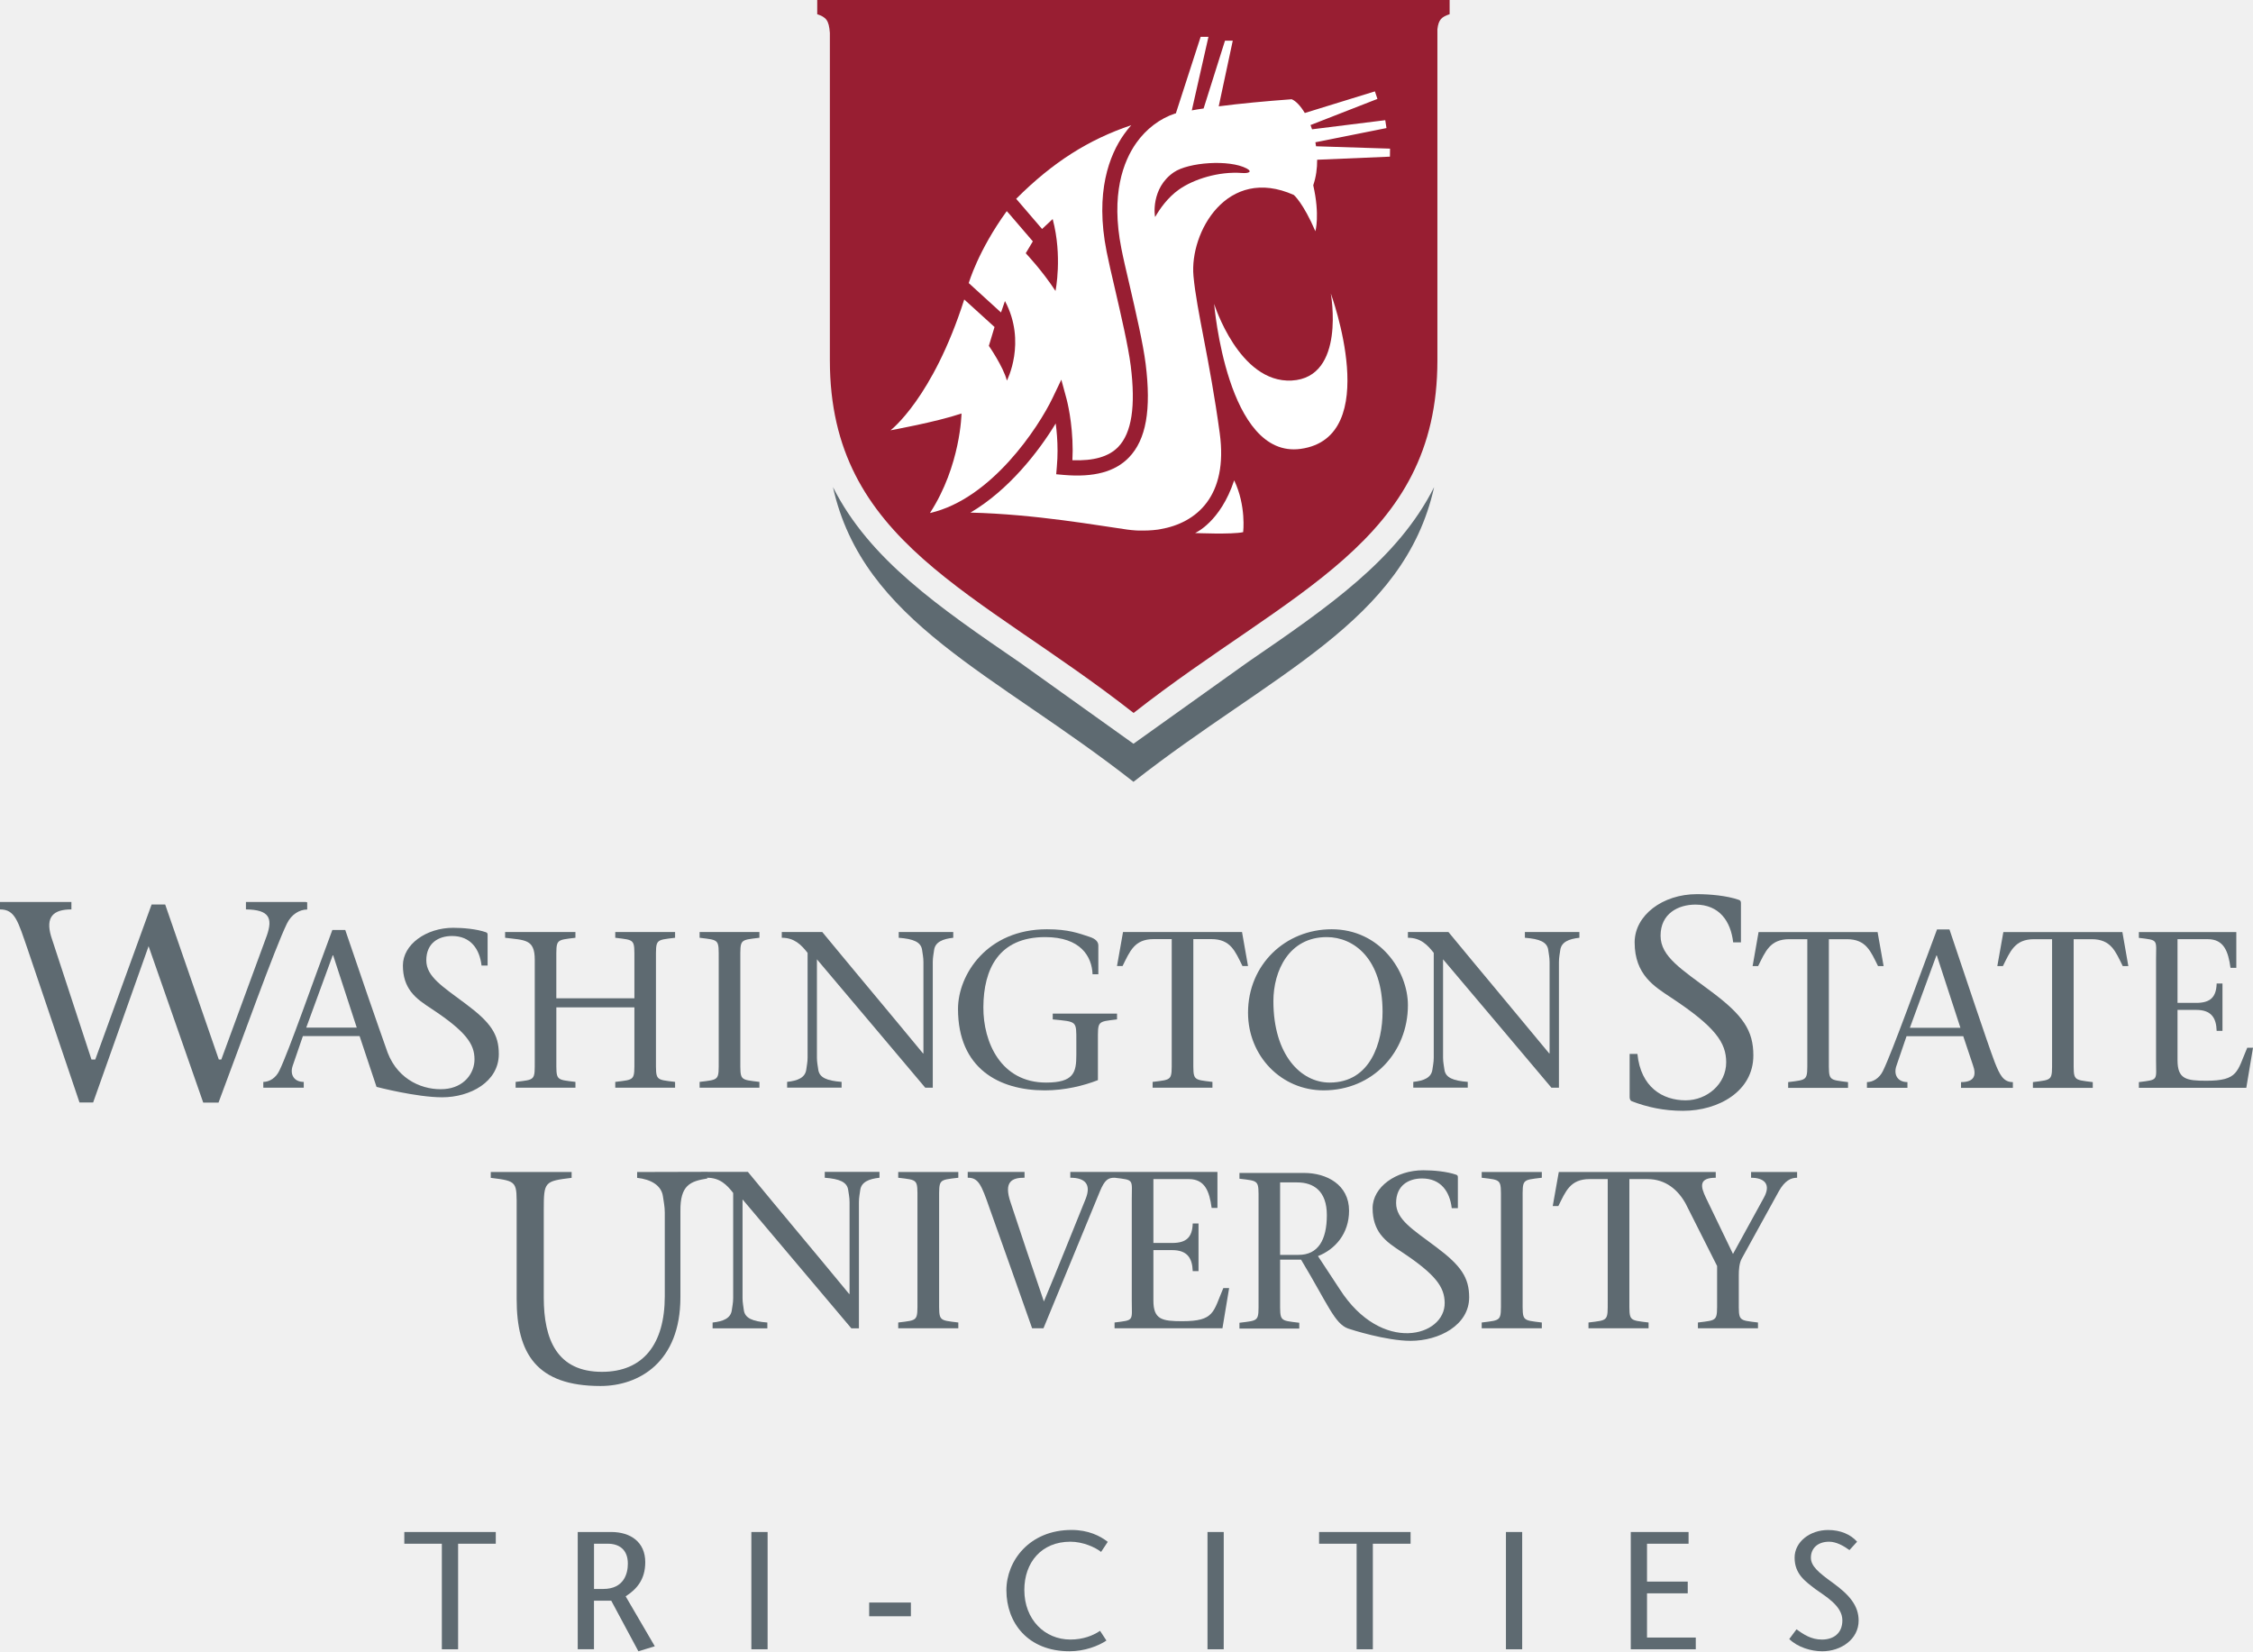
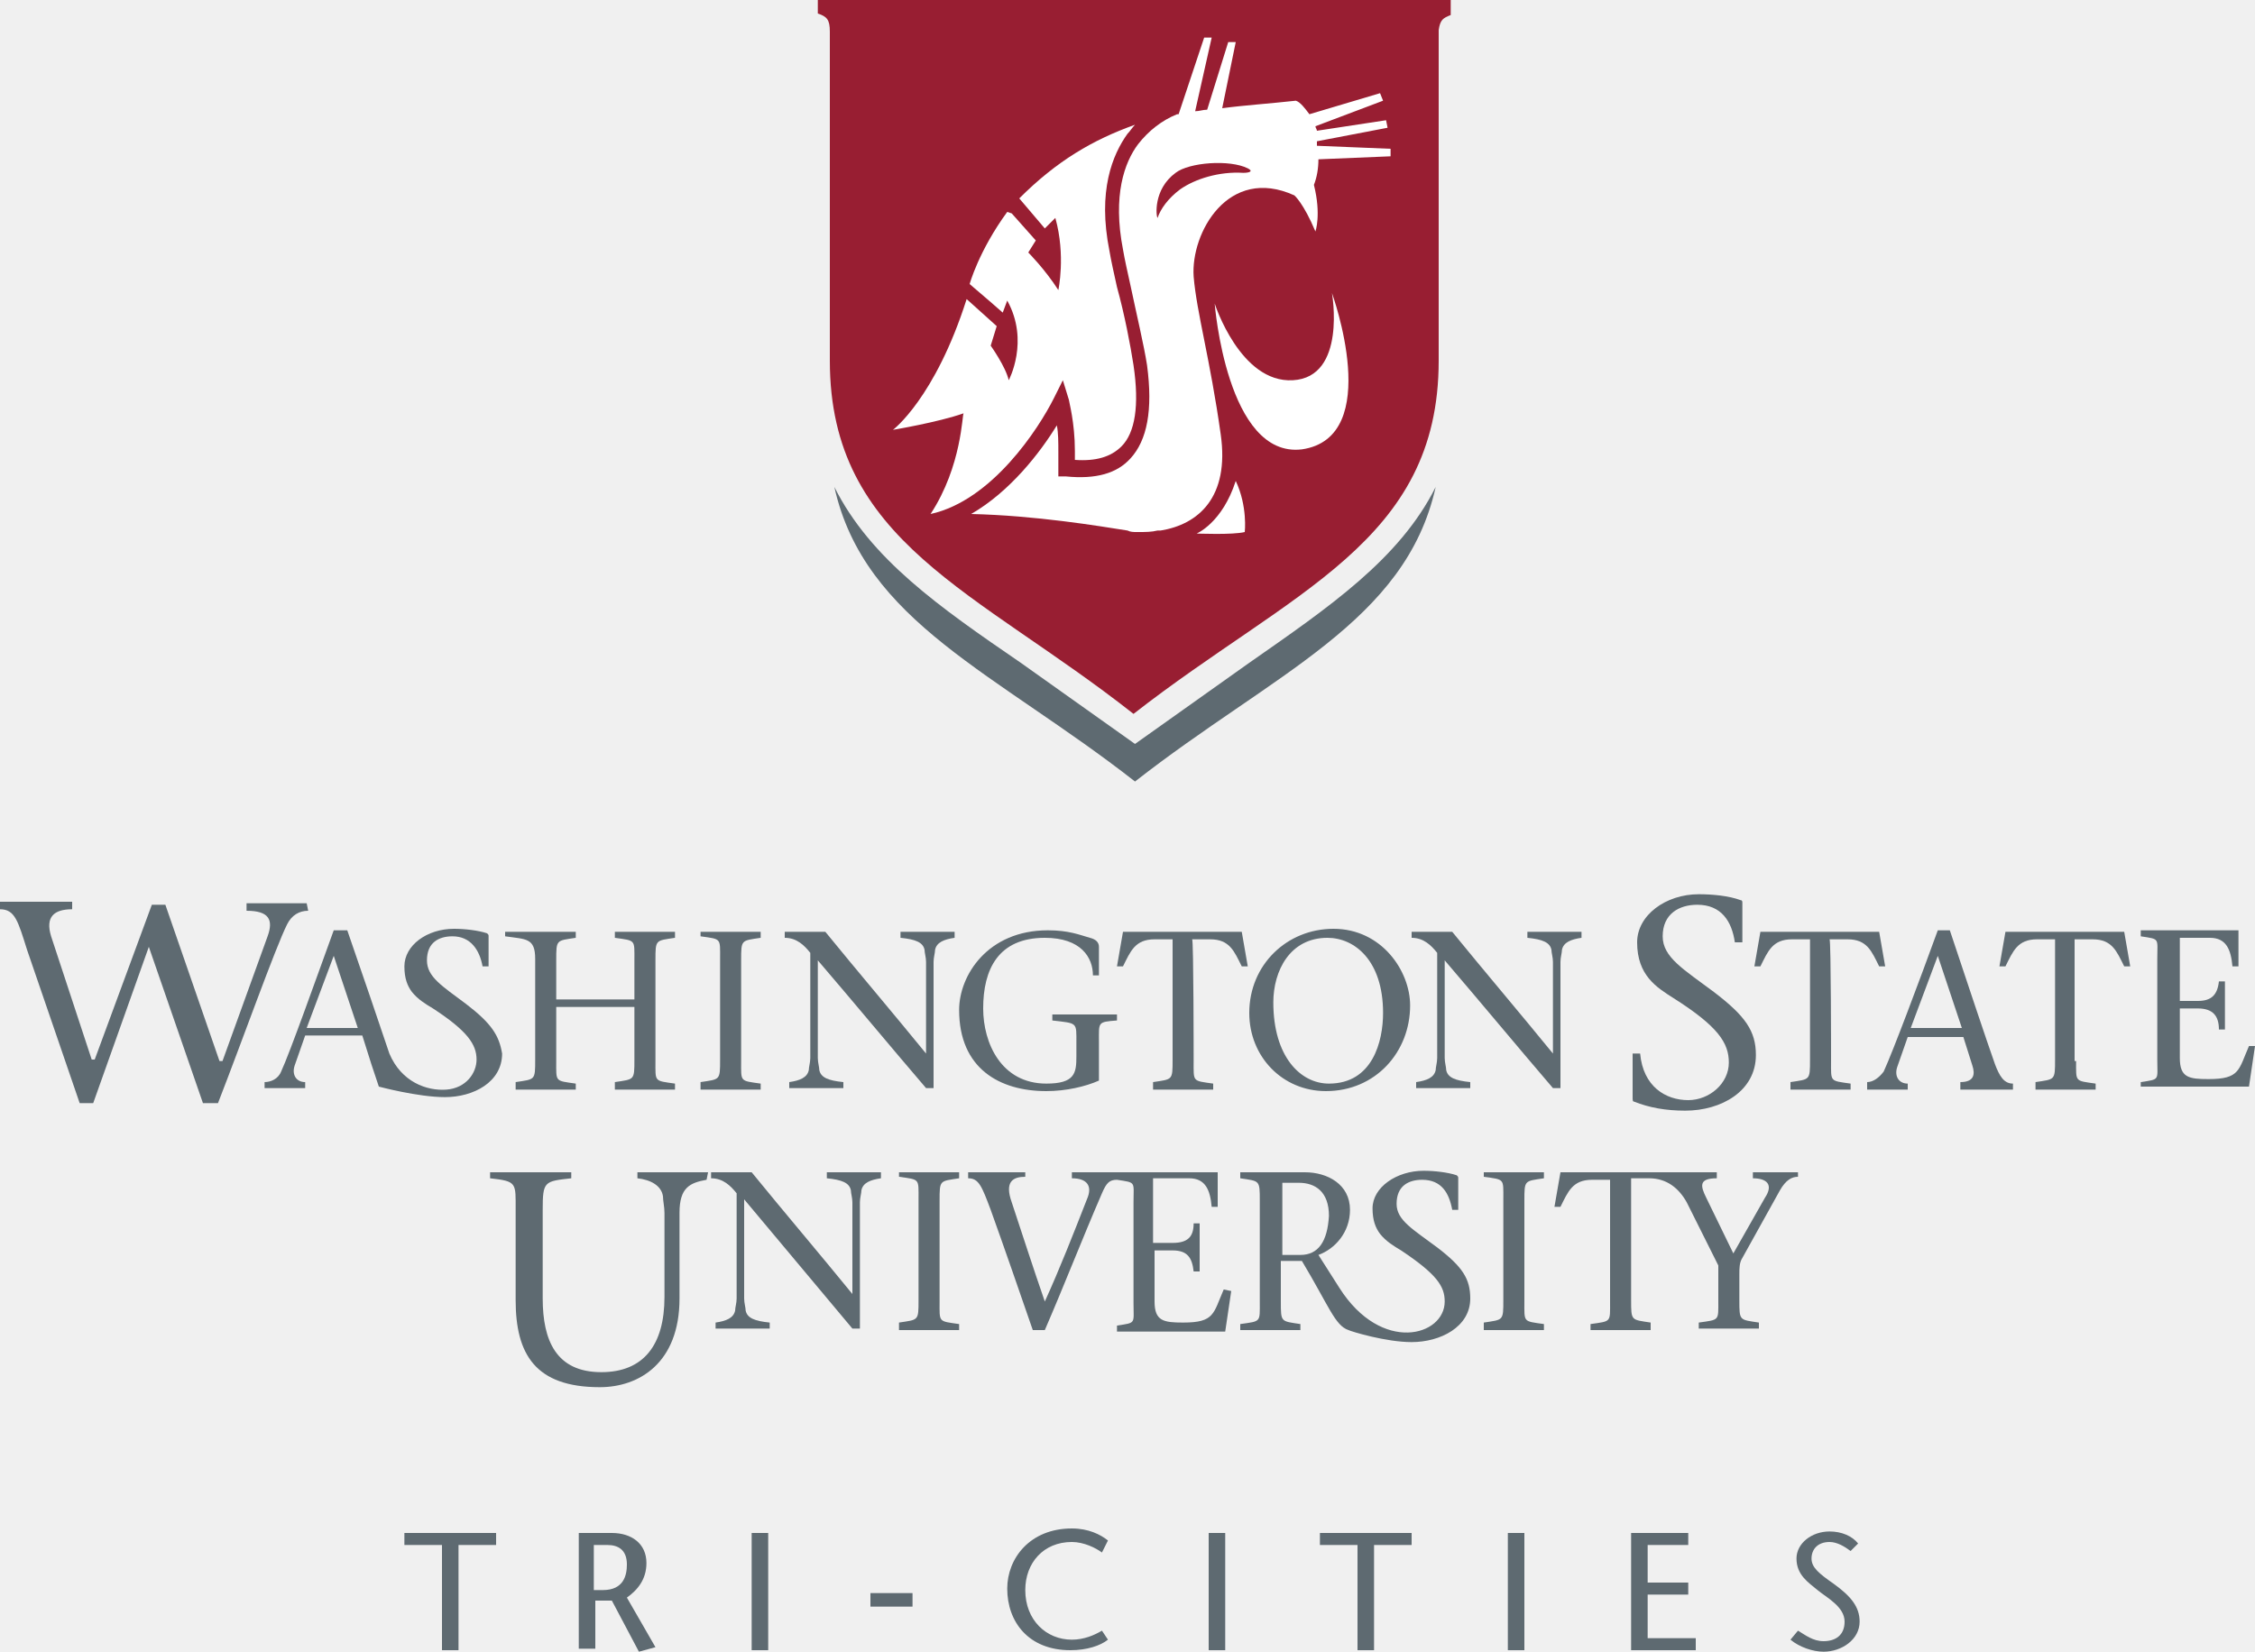
- <svg xmlns="http://www.w3.org/2000/svg" version="1.1" id="Layer_1" x="0px" y="0px" width="150px" height="109.933px" viewBox="0 0 150 109.933" enable-background="new 0 0 150 109.933" xml:space="preserve">
+ <svg xmlns="http://www.w3.org/2000/svg" version="1.1" id="Layer_1" x="0px" y="0px" viewBox="0 0 150 109.9" enable-background="new 0 0 150 109.9" xml:space="preserve">
  <g>
-     <path fill="#5E6A71" d="M29.417,109.799v-7.027h-2.499v-0.781h6.09v0.781H30.5v7.027H29.417z" />
-     <path fill="#5E6A71" d="M38.466,101.991h2.23c1.271,0,2.264,0.658,2.264,2.008c0,1.149-0.558,1.795-1.305,2.275l1.94,3.324   l-1.093,0.334l-1.807-3.369h-1.149v3.235h-1.082V101.991z M39.548,105.783h0.613c1.383,0,1.64-1.026,1.64-1.684   c0-0.959-0.602-1.327-1.327-1.327h-0.926V105.783z" />
-     <path fill="#5E6A71" d="M50.024,109.799v-7.808h1.082v7.808H50.024z" />
-     <path fill="#5E6A71" d="M57.868,107.601v-0.914h2.777v0.914H57.868z" />
-     <path fill="#5E6A71" d="M73.307,103.318c-0.368-0.301-1.205-0.681-2.042-0.681c-1.929,0-3.067,1.383-3.067,3.212   c0,1.974,1.36,3.302,3.067,3.302c0.848,0,1.517-0.268,1.974-0.581l0.424,0.647c-0.524,0.357-1.45,0.714-2.454,0.714   c-2.788,0-4.205-1.908-4.205-4.06c0-1.964,1.539-4.016,4.338-4.016c1.116,0,1.896,0.391,2.41,0.792L73.307,103.318z" />
-     <path fill="#5E6A71" d="M80.393,109.799v-7.808h1.081v7.808H80.393z" />
-     <path fill="#5E6A71" d="M90.321,109.799v-7.027h-2.499v-0.781h6.091v0.781h-2.511v7.027H90.321z" />
-     <path fill="#5E6A71" d="M100.262,109.799v-7.808h1.082v7.808H100.262z" />
-     <path fill="#5E6A71" d="M112.422,102.772h-2.767v2.521h2.711v0.781h-2.711v2.944h3.246v0.781h-4.328v-7.808h3.849V102.772z" />
-     <path fill="#5E6A71" d="M123.133,103.195c-0.381-0.279-0.883-0.558-1.351-0.558c-0.781,0-1.216,0.458-1.216,1.06   c0,0.558,0.479,0.97,1.483,1.695c1.07,0.781,1.695,1.495,1.695,2.499c0,1.238-1.171,2.041-2.421,2.041   c-0.746,0-1.639-0.268-2.197-0.815l0.48-0.646c0.457,0.323,0.959,0.681,1.694,0.681c0.771,0,1.361-0.413,1.361-1.283   c0-0.981-1.171-1.617-1.807-2.085c-0.647-0.502-1.373-0.981-1.373-2.086c0-1.048,1.016-1.84,2.231-1.84   c0.814,0,1.495,0.29,1.93,0.78L123.133,103.195z" />
+     <path fill="#5E6A71" d="M29.4,109.8v-7h-2.5V102H33v0.8h-2.5v7H29.4z" />
+     <path fill="#5E6A71" d="M38.5,102h2.2c1.3,0,2.3,0.7,2.3,2c0,1.1-0.6,1.8-1.3,2.3l1.9,3.3l-1.1,0.3l-1.8-3.4h-1.1v3.2h-1.1   L38.5,102L38.5,102z M39.5,105.8h0.6c1.4,0,1.6-1,1.6-1.7c0-1-0.6-1.3-1.3-1.3h-0.9V105.8z" />
+     <path fill="#5E6A71" d="M50,109.8V102h1.1v7.8H50z" />
+     <path fill="#5E6A71" d="M57.9,106.9V106h2.8v0.9H57.9z" />
+     <path fill="#5E6A71" d="M73.3,103.3c-0.4-0.3-1.2-0.7-2-0.7c-1.9,0-3.1,1.4-3.1,3.2c0,2,1.4,3.3,3.1,3.3c0.8,0,1.5-0.3,2-0.6   l0.4,0.6c-0.5,0.4-1.4,0.7-2.5,0.7c-2.8,0-4.2-1.9-4.2-4.1c0-2,1.5-4,4.3-4c1.1,0,1.9,0.4,2.4,0.8L73.3,103.3z" />
+     <path fill="#5E6A71" d="M80.4,109.8V102h1.1v7.8H80.4z" />
+     <path fill="#5E6A71" d="M90.3,109.8v-7h-2.5V102h6.1v0.8h-2.5v7H90.3z" />
+     <path fill="#5E6A71" d="M100.3,109.8V102h1.1v7.8H100.3z" />
+     <path fill="#5E6A71" d="M112.4,102.8h-2.8v2.5h2.7v0.8h-2.7v2.9h3.2v0.8h-4.3V102h3.8V102.8z" />
+     <path fill="#5E6A71" d="M123.1,103.2c-0.4-0.3-0.9-0.6-1.4-0.6c-0.8,0-1.2,0.5-1.2,1.1c0,0.6,0.5,1,1.5,1.7   c1.1,0.8,1.7,1.5,1.7,2.5c0,1.2-1.2,2-2.4,2c-0.7,0-1.6-0.3-2.2-0.8l0.5-0.6c0.5,0.3,1,0.7,1.7,0.7c0.8,0,1.4-0.4,1.4-1.3   c0-1-1.2-1.6-1.8-2.1c-0.6-0.5-1.4-1-1.4-2.1c0-1,1-1.8,2.2-1.8c0.8,0,1.5,0.3,1.9,0.8L123.1,103.2z" />
  </g>
  <g>
    <g>
      <g>
-         <path fill="#5E6A71" d="M95.618,83.021c-1.569-1.177-2.668-1.836-2.668-2.934c0-1.159,0.816-1.632,1.728-1.632     c1.254,0,1.85,0.879,1.976,1.979h0.408v-2.056c0-0.079-0.017-0.142-0.11-0.172c-0.628-0.219-1.521-0.297-2.196-0.297     c-1.805,0-3.371,1.112-3.371,2.525c0,0.763,0.211,1.31,0.518,1.729h-0.006c0.008,0.007,0.015,0.012,0.02,0.017     c0.382,0.507,0.903,0.831,1.365,1.139c2.354,1.554,2.883,2.386,2.902,3.404c0.043,2.264-4.196,3.455-6.988-0.895l-1.449-2.205     c1.141-0.444,2.071-1.495,2.071-3.021c0-1.734-1.496-2.514-2.988-2.514H82.52v0.384c1.332,0.159,1.272,0.089,1.272,1.463v6.66     c0,1.382,0.06,1.304-1.272,1.466v0.385h3.983v-0.385c-1.334-0.162-1.276-0.084-1.276-1.466v-2.736h1.395     c1.788,2.975,2.233,4.267,3.134,4.587c0.203,0.071,2.524,0.818,4.165,0.818c1.883,0,3.893-1.036,3.893-2.901     C97.812,85.061,97.279,84.259,95.618,83.021z M86.459,83.542h-1.232v-4.824h1.14c1.079,0,1.972,0.561,1.972,2.176     C88.338,82.567,87.745,83.542,86.459,83.542z" />
-         <path fill="#5E6A71" d="M56.68,88.431c0,0,0,0-7.243-8.582v6.575c0,0.311,0.061,0.564,0.087,0.802     c0.077,0.536,0.584,0.744,1.564,0.819v0.386h-3.644v-0.386c0.716-0.076,1.205-0.283,1.278-0.819     c0.031-0.238,0.091-0.491,0.091-0.802v-7.005c-0.415-0.535-0.88-1.011-1.724-1.011v-0.391h2.704     c2.216,2.695,4.523,5.431,6.739,8.124h0.03v-6.115c0-0.313-0.061-0.564-0.091-0.803c-0.077-0.535-0.577-0.741-1.56-0.816v-0.391     h3.643v0.391c-0.699,0.075-1.205,0.281-1.281,0.816c-0.03,0.239-0.087,0.49-0.087,0.803v8.405H56.68z" />
-         <path fill="#5E6A71" d="M62.525,86.57c0,1.386-0.06,1.309,1.278,1.474v0.386h-4.001v-0.386c1.341-0.165,1.28-0.088,1.28-1.474     v-6.692c0-1.381,0.061-1.31-1.28-1.471v-0.385h4.001v0.385c-1.337,0.161-1.278,0.09-1.278,1.471V86.57z" />
-         <path fill="#5E6A71" d="M81.447,85.752c-0.684,1.593-0.58,2.205-2.735,2.205c-1.339,0-1.921-0.106-1.921-1.372v-3.36h1.252     c0.995,0,1.339,0.523,1.366,1.4h0.386v-3.171h-0.386c-0.027,0.922-0.431,1.295-1.366,1.295h-1.252v-4.252h2.362     c1.068,0,1.368,0.816,1.515,1.917h0.386v-2.393h-6.849h-2.946v0.385c1.009,0,1.396,0.459,1.025,1.398     c-0.922,2.276-1.831,4.563-2.784,6.84c-0.772-2.259-1.634-4.816-2.21-6.572c-0.495-1.431,0.103-1.667,0.922-1.667v-0.385h-3.783     v0.385c0.717,0,0.907,0.459,1.461,2.052c0.905,2.528,1.919,5.397,2.826,7.972h0.756c1.252-3.049,2.516-6.084,3.764-9.13     c0.312-0.745,0.535-0.893,0.969-0.893c1.337,0.161,1.146,0.09,1.146,1.471v6.692c0,1.386,0.191,1.309-1.146,1.474v0.386h7.183     l0.446-2.679H81.447z" />
-         <path fill="#5E6A71" d="M101.374,86.57c0,1.386-0.063,1.309,1.277,1.474v0.386h-4.002v-0.386c1.34-0.165,1.281-0.088,1.281-1.474     v-6.692c0-1.381,0.059-1.31-1.281-1.471v-0.385h4.002v0.385c-1.341,0.161-1.277,0.09-1.277,1.471V86.57z" />
-         <path fill="#5E6A71" d="M116.583,78.022v0.385c0.877,0,1.353,0.429,0.846,1.337l-2.05,3.736l-1.801-3.736     c-0.373-0.774-0.475-1.337,0.653-1.337v-0.385h-2.492h-1.032h-6.926l-0.403,2.271h0.373c0.488-0.98,0.787-1.796,2.08-1.796h1.208     v8.073c0,1.386,0.058,1.309-1.281,1.474v0.386h4.001v-0.386c-1.337-0.165-1.279-0.088-1.279-1.474v-8.073h1.206     c1.218,0,2.039,0.727,2.541,1.632l2.094,4.154v2.287c0,1.386,0.062,1.309-1.277,1.474v0.386h3.999v-0.386     c-1.336-0.165-1.278-0.088-1.278-1.474v-1.666c0-0.37,0.03-0.789,0.18-1.085l2.482-4.506c0.402-0.715,0.804-0.906,1.22-0.906     v-0.385H116.583z" />
-         <path fill="#5E6A71" d="M47.106,78.013l-4.687,0.012v0.389c0.939,0.101,1.621,0.514,1.719,1.236     c0.04,0.317,0.122,0.657,0.122,1.077v5.56c0,3.203-1.443,5.041-4.182,5.041c-2.981,0-3.875-2.139-3.875-4.941v-5.86     c0-1.86,0.054-1.893,1.854-2.113v-0.389h-5.383v0.389c1.804,0.22,1.724,0.253,1.724,2.113v5.961c0,3.62,1.319,5.783,5.578,5.783     c2.58,0,5.324-1.6,5.324-5.902v-5.641c0-0.035,0-0.067,0-0.099c-0.018-1.736,0.657-1.989,1.793-2.173L47.106,78.013z" />
+         <path fill="#5E6A71" d="M95.6,83c-1.6-1.2-2.7-1.8-2.7-2.9c0-1.2,0.8-1.6,1.7-1.6c1.3,0,1.8,0.9,2,2h0.4v-2.1     c0-0.1,0-0.1-0.1-0.2c-0.6-0.2-1.5-0.3-2.2-0.3c-1.8,0-3.4,1.1-3.4,2.5c0,0.8,0.2,1.3,0.5,1.7h0c0,0,0,0,0,0     c0.4,0.5,0.9,0.8,1.4,1.1c2.4,1.6,2.9,2.4,2.9,3.4c0,2.3-4.2,3.5-7-0.9l-1.4-2.2c1.1-0.4,2.1-1.5,2.1-3c0-1.7-1.5-2.5-3-2.5h-4.3     v0.4c1.3,0.2,1.3,0.1,1.3,1.5v6.7c0,1.4,0.1,1.3-1.3,1.5v0.4h4v-0.4c-1.3-0.2-1.3-0.1-1.3-1.5v-2.7h1.4c1.8,3,2.2,4.3,3.1,4.6     c0.2,0.1,2.5,0.8,4.2,0.8c1.9,0,3.9-1,3.9-2.9C97.8,85.1,97.3,84.3,95.6,83z M86.5,83.5h-1.2v-4.8h1.1c1.1,0,2,0.6,2,2.2     C88.3,82.6,87.7,83.5,86.5,83.5z" />
+         <path fill="#5E6A71" d="M56.7,88.4c0,0,0,0-7.2-8.6v6.6c0,0.3,0.1,0.6,0.1,0.8c0.1,0.5,0.6,0.7,1.6,0.8v0.4h-3.6V88     c0.7-0.1,1.2-0.3,1.3-0.8c0-0.2,0.1-0.5,0.1-0.8v-7c-0.4-0.5-0.9-1-1.7-1V78h2.7c2.2,2.7,4.5,5.4,6.7,8.1h0V80     c0-0.3-0.1-0.6-0.1-0.8c-0.1-0.5-0.6-0.7-1.6-0.8V78h3.6v0.4c-0.7,0.1-1.2,0.3-1.3,0.8c0,0.2-0.1,0.5-0.1,0.8v8.4H56.7z" />
+         <path fill="#5E6A71" d="M62.5,86.6c0,1.4-0.1,1.3,1.3,1.5v0.4h-4V88c1.3-0.2,1.3-0.1,1.3-1.5v-6.7c0-1.4,0.1-1.3-1.3-1.5V78h4     v0.4c-1.3,0.2-1.3,0.1-1.3,1.5V86.6z" />
+         <path fill="#5E6A71" d="M81.4,85.8c-0.7,1.6-0.6,2.2-2.7,2.2c-1.3,0-1.9-0.1-1.9-1.4v-3.4H78c1,0,1.3,0.5,1.4,1.4h0.4v-3.2h-0.4     c0,0.9-0.4,1.3-1.4,1.3h-1.3v-4.3h2.4c1.1,0,1.4,0.8,1.5,1.9h0.4V78h-6.8h-2.9v0.4c1,0,1.4,0.5,1,1.4c-0.9,2.3-1.8,4.6-2.8,6.8     c-0.8-2.3-1.6-4.8-2.2-6.6c-0.5-1.4,0.1-1.7,0.9-1.7V78h-3.8v0.4c0.7,0,0.9,0.5,1.5,2.1c0.9,2.5,1.9,5.4,2.8,8h0.8     c1.3-3,2.5-6.1,3.8-9.1c0.3-0.7,0.5-0.9,1-0.9c1.3,0.2,1.1,0.1,1.1,1.5v6.7c0,1.4,0.2,1.3-1.1,1.5v0.4h7.2l0.4-2.7L81.4,85.8     L81.4,85.8z" />
+         <path fill="#5E6A71" d="M101.4,86.6c0,1.4-0.1,1.3,1.3,1.5v0.4h-4V88c1.3-0.2,1.3-0.1,1.3-1.5v-6.7c0-1.4,0.1-1.3-1.3-1.5V78h4     v0.4c-1.3,0.2-1.3,0.1-1.3,1.5V86.6z" />
+         <path fill="#5E6A71" d="M116.6,78v0.4c0.9,0,1.4,0.4,0.8,1.3l-2.1,3.7l-1.8-3.7c-0.4-0.8-0.5-1.3,0.7-1.3V78h-2.5h-1h-6.9     l-0.4,2.3h0.4c0.5-1,0.8-1.8,2.1-1.8h1.2v8.1c0,1.4,0.1,1.3-1.3,1.5v0.4h4V88c-1.3-0.2-1.3-0.1-1.3-1.5v-8.1h1.2     c1.2,0,2,0.7,2.5,1.6l2.1,4.2v2.3c0,1.4,0.1,1.3-1.3,1.5v0.4h4V88c-1.3-0.2-1.3-0.1-1.3-1.5v-1.7c0-0.4,0-0.8,0.2-1.1l2.5-4.5     c0.4-0.7,0.8-0.9,1.2-0.9V78H116.6z" />
+         <path fill="#5E6A71" d="M47.1,78l-4.7,0v0.4c0.9,0.1,1.6,0.5,1.7,1.2c0,0.3,0.1,0.7,0.1,1.1v5.6c0,3.2-1.4,5-4.2,5     c-3,0-3.9-2.1-3.9-4.9v-5.9c0-1.9,0.1-1.9,1.9-2.1V78h-5.4v0.4c1.8,0.2,1.7,0.3,1.7,2.1v6c0,3.6,1.3,5.8,5.6,5.8     c2.6,0,5.3-1.6,5.3-5.9v-5.6c0,0,0-0.1,0-0.1c0-1.7,0.7-2,1.8-2.2L47.1,78z" />
      </g>
      <g>
-         <path fill="#5E6A71" d="M37.04,70.56c0,1.378-0.059,1.304,1.272,1.466v0.385h-3.983v-0.385c1.333-0.162,1.274-0.088,1.274-1.466     v-6.666c0-1.375-0.642-1.3-1.974-1.463v-0.383h4.682v0.383c-1.332,0.163-1.272,0.089-1.272,1.463v2.565h5.198v-2.565     c0-1.375,0.058-1.3-1.274-1.463v-0.383h3.983v0.383c-1.332,0.163-1.274,0.089-1.274,1.463v6.666c0,1.378-0.057,1.304,1.274,1.466     v0.385h-3.983v-0.385c1.332-0.162,1.274-0.088,1.274-1.466v-3.497H37.04V70.56z" />
-         <path fill="#5E6A71" d="M49.289,70.56c0,1.378-0.061,1.304,1.271,1.466v0.385h-3.981v-0.385c1.332-0.162,1.272-0.088,1.272-1.466     v-6.666c0-1.375,0.059-1.3-1.272-1.463v-0.383h3.981v0.383c-1.332,0.163-1.271,0.089-1.271,1.463V70.56z" />
-         <path fill="#5E6A71" d="M61.6,72.411c-2.355-2.784-4.799-5.702-7.211-8.546v6.548c0,0.308,0.059,0.562,0.09,0.798     c0.073,0.534,0.575,0.738,1.552,0.814v0.385h-3.626v-0.385c0.709-0.076,1.199-0.28,1.274-0.814     c0.028-0.237,0.089-0.491,0.089-0.798v-6.976c-0.417-0.532-0.875-1.007-1.719-1.007v-0.383h2.695     c2.207,2.678,4.501,5.403,6.708,8.082h0.028v-6.083c0-0.312-0.058-0.565-0.089-0.802c-0.072-0.533-0.577-0.738-1.555-0.813     v-0.383h3.629v0.383c-0.695,0.075-1.199,0.28-1.274,0.813c-0.029,0.237-0.089,0.49-0.089,0.802v8.365H61.6z" />
-         <path fill="#5E6A71" d="M63.782,67.169c0-2.28,1.926-5.304,5.923-5.304c1.435,0,2.116,0.268,2.843,0.507     c0.413,0.134,0.577,0.338,0.577,0.576v1.911H72.74c-0.043-1.186-0.8-2.473-3.153-2.473c-3.096,0-4.104,2.132-4.116,4.663     c-0.016,2.339,1.168,5.022,4.175,5.022c1.852,0,2.014-0.683,2.014-1.837v-0.903c0-1.379,0.058-1.302-1.571-1.466v-0.384h4.28     v0.384c-1.332,0.164-1.272,0.087-1.272,1.466v2.578c-0.948,0.369-2.191,0.681-3.539,0.681     C66.522,72.589,63.782,71.138,63.782,67.169z" />
-         <path fill="#5E6A71" d="M79.449,70.56c0,1.378-0.059,1.304,1.272,1.466v0.385h-3.982v-0.385c1.331-0.162,1.272-0.088,1.272-1.466     V62.52h-1.201c-1.288,0-1.583,0.812-2.072,1.791h-0.37l0.401-2.263h7.922l0.399,2.263h-0.369     c-0.488-0.979-0.784-1.791-2.073-1.791h-1.199V70.56z" />
-         <path fill="#5E6A71" d="M83.091,67.42c0-3.2,2.488-5.555,5.568-5.555c3.212,0,5.077,2.771,5.077,5.053     c0,3.125-2.339,5.671-5.612,5.671C85.296,72.589,83.091,70.295,83.091,67.42z M92.048,67.361c0-3.539-1.909-4.975-3.717-4.975     c-2.516,0-3.551,2.25-3.551,4.264c0,3.584,1.834,5.421,3.744,5.421C91.279,72.071,92.048,69.347,92.048,67.361z" />
-         <path fill="#5E6A71" d="M103.289,72.411c-2.356-2.784-4.797-5.702-7.213-8.546v6.548c0,0.308,0.06,0.562,0.091,0.798     c0.073,0.534,0.577,0.738,1.553,0.814v0.385h-3.627v-0.385c0.711-0.076,1.199-0.28,1.273-0.814c0.03-0.237,0.09-0.491,0.09-0.798     v-6.976c-0.415-0.532-0.874-1.007-1.72-1.007v-0.383h2.697c2.207,2.678,4.499,5.403,6.708,8.082h0.027v-6.083     c0-0.312-0.059-0.565-0.089-0.802c-0.073-0.533-0.575-0.738-1.555-0.813v-0.383h3.628v0.383c-0.696,0.075-1.198,0.28-1.272,0.813     c-0.03,0.237-0.089,0.49-0.089,0.802v8.365H103.289z" />
-         <path fill="#5E6A71" d="M20.38,60.064v-0.017h-4.006v0.496c1.546,0.018,1.799,0.569,1.393,1.738l-3.032,8.254h-0.167     l-3.57-10.318h-0.905l-3.75,10.318H6.089l-2.688-8.199c-0.382-1.298,0.151-1.793,1.353-1.793v-0.496H0v0.496     c1.011,0,1.192,0.787,1.841,2.652l3.452,10.201h0.908l3.692-10.405l3.638,10.414h1.017c1.557-4.142,3.75-10.268,4.555-11.918     c0.3-0.619,0.842-0.937,1.35-0.937v-0.485H20.38z" />
-         <path fill="#5E6A71" d="M31.031,66.849c-1.558-1.169-2.649-1.823-2.649-2.915c0-1.152,0.811-1.621,1.715-1.621     c1.246,0,1.837,0.874,1.963,1.965h0.404v-2.042c0-0.079-0.016-0.14-0.11-0.172c-0.623-0.218-1.511-0.297-2.181-0.297     c-1.792,0-3.349,1.107-3.349,2.51c0,0.76,0.209,1.3,0.516,1.717h-0.005c0.005,0.006,0.012,0.011,0.019,0.018     c0.376,0.504,0.894,0.824,1.354,1.132c2.337,1.542,2.883,2.368,2.883,3.381c0,0.941-0.708,1.886-2.01,1.979     c-1.334,0.096-3.049-0.549-3.771-2.42c-0.64-1.795-1.944-5.569-2.824-8.173h-0.859c-1.229,3.274-2.894,8.072-3.532,9.374     c-0.235,0.489-0.664,0.742-1.065,0.742v0.385h0.64h2.053v-0.385c-0.65,0-0.931-0.49-0.739-1.066l0.682-1.986h3.775l0.636,1.911     l0.492,1.472c0,0,2.648,0.693,4.37,0.693c1.871,0,3.771-1.028,3.771-2.881C33.211,68.873,32.682,68.08,31.031,66.849z      M20.389,68.413l1.762-4.813h0.03l1.571,4.813H20.389z" />
+         <path fill="#5E6A71" d="M37,70.6c0,1.4-0.1,1.3,1.3,1.5v0.4h-4V72c1.3-0.2,1.3-0.1,1.3-1.5v-6.7c0-1.4-0.6-1.3-2-1.5V62h4.7v0.4     C37,62.6,37,62.5,37,63.9v2.6h5.2v-2.6c0-1.4,0.1-1.3-1.3-1.5V62h4v0.4c-1.3,0.2-1.3,0.1-1.3,1.5v6.7c0,1.4-0.1,1.3,1.3,1.5v0.4     h-4V72c1.3-0.2,1.3-0.1,1.3-1.5v-3.5H37V70.6z" />
+         <path fill="#5E6A71" d="M49.3,70.6c0,1.4-0.1,1.3,1.3,1.5v0.4h-4V72c1.3-0.2,1.3-0.1,1.3-1.5v-6.7c0-1.4,0.1-1.3-1.3-1.5V62h4     v0.4c-1.3,0.2-1.3,0.1-1.3,1.5V70.6z" />
+         <path fill="#5E6A71" d="M61.6,72.4c-2.4-2.8-4.8-5.7-7.2-8.5v6.5c0,0.3,0.1,0.6,0.1,0.8c0.1,0.5,0.6,0.7,1.6,0.8v0.4h-3.6V72     c0.7-0.1,1.2-0.3,1.3-0.8c0-0.2,0.1-0.5,0.1-0.8v-7c-0.4-0.5-0.9-1-1.7-1V62h2.7c2.2,2.7,4.5,5.4,6.7,8.1h0V64     c0-0.3-0.1-0.6-0.1-0.8c-0.1-0.5-0.6-0.7-1.6-0.8V62h3.6v0.4c-0.7,0.1-1.2,0.3-1.3,0.8c0,0.2-0.1,0.5-0.1,0.8v8.4H61.6z" />
+         <path fill="#5E6A71" d="M63.8,67.2c0-2.3,1.9-5.3,5.9-5.3c1.4,0,2.1,0.3,2.8,0.5c0.4,0.1,0.6,0.3,0.6,0.6v1.9h-0.4     c0-1.2-0.8-2.5-3.2-2.5c-3.1,0-4.1,2.1-4.1,4.7c0,2.3,1.2,5,4.2,5c1.9,0,2-0.7,2-1.8v-0.9c0-1.4,0.1-1.3-1.6-1.5v-0.4h4.3v0.4     C73,68,73.1,68,73.1,69.3v2.6c-0.9,0.4-2.2,0.7-3.5,0.7C66.5,72.6,63.8,71.1,63.8,67.2z" />
+         <path fill="#5E6A71" d="M79.4,70.6c0,1.4-0.1,1.3,1.3,1.5v0.4h-4V72c1.3-0.2,1.3-0.1,1.3-1.5v-8h-1.2c-1.3,0-1.6,0.8-2.1,1.8     h-0.4l0.4-2.3h7.9l0.4,2.3h-0.4c-0.5-1-0.8-1.8-2.1-1.8h-1.2C79.4,62.5,79.4,70.6,79.4,70.6z" />
+         <path fill="#5E6A71" d="M83.1,67.4c0-3.2,2.5-5.6,5.6-5.6c3.2,0,5.1,2.8,5.1,5.1c0,3.1-2.3,5.7-5.6,5.7     C85.3,72.6,83.1,70.3,83.1,67.4z M92,67.4c0-3.5-1.9-5-3.7-5c-2.5,0-3.6,2.2-3.6,4.3c0,3.6,1.8,5.4,3.7,5.4     C91.3,72.1,92,69.3,92,67.4z" />
+         <path fill="#5E6A71" d="M103.3,72.4c-2.4-2.8-4.8-5.7-7.2-8.5v6.5c0,0.3,0.1,0.6,0.1,0.8c0.1,0.5,0.6,0.7,1.6,0.8v0.4h-3.6V72     c0.7-0.1,1.2-0.3,1.3-0.8c0-0.2,0.1-0.5,0.1-0.8v-7c-0.4-0.5-0.9-1-1.7-1V62h2.7c2.2,2.7,4.5,5.4,6.7,8.1h0V64     c0-0.3-0.1-0.6-0.1-0.8c-0.1-0.5-0.6-0.7-1.6-0.8V62h3.6v0.4c-0.7,0.1-1.2,0.3-1.3,0.8c0,0.2-0.1,0.5-0.1,0.8v8.4H103.3z" />
+         <path fill="#5E6A71" d="M20.4,60.1L20.4,60.1l-4,0v0.5c1.5,0,1.8,0.6,1.4,1.7l-3,8.3h-0.2L11,60.2h-0.9L6.3,70.5H6.1l-2.7-8.2     C3,61,3.6,60.5,4.8,60.5V60H0v0.5c1,0,1.2,0.8,1.8,2.7l3.5,10.2h0.9L9.9,63l3.6,10.4h1c1.6-4.1,3.8-10.3,4.6-11.9     c0.3-0.6,0.8-0.9,1.4-0.9L20.4,60.1L20.4,60.1L20.4,60.1z" />
+         <path fill="#5E6A71" d="M31,66.8c-1.6-1.2-2.6-1.8-2.6-2.9c0-1.2,0.8-1.6,1.7-1.6c1.2,0,1.8,0.9,2,2h0.4v-2c0-0.1,0-0.1-0.1-0.2     c-0.6-0.2-1.5-0.3-2.2-0.3c-1.8,0-3.3,1.1-3.3,2.5c0,0.8,0.2,1.3,0.5,1.7h0c0,0,0,0,0,0c0.4,0.5,0.9,0.8,1.4,1.1     c2.3,1.5,2.9,2.4,2.9,3.4c0,0.9-0.7,1.9-2,2c-1.3,0.1-3-0.5-3.8-2.4c-0.6-1.8-1.9-5.6-2.8-8.2h-0.9c-1.2,3.3-2.9,8.1-3.5,9.4     c-0.2,0.5-0.7,0.7-1.1,0.7v0.4h0.6h2.1V72c-0.6,0-0.9-0.5-0.7-1.1l0.7-2h3.8l0.6,1.9l0.5,1.5c0,0,2.6,0.7,4.4,0.7     c1.9,0,3.8-1,3.8-2.9C33.2,68.9,32.7,68.1,31,66.8z M20.4,68.4l1.8-4.8h0l1.6,4.8H20.4z" />
      </g>
      <g>
-         <path fill="#5E6A71" d="M115.391,62.737c-0.158-1.398-0.917-2.514-2.508-2.514c-1.158,0-2.326,0.598-2.326,2.072     c0,1.395,1.395,2.23,3.389,3.726c2.109,1.574,2.789,2.59,2.789,4.245c0,2.369-2.299,3.685-4.688,3.685     c-1.277,0-2.374-0.242-3.409-0.638c-0.078-0.04-0.14-0.12-0.14-0.276v-2.872h0.518c0.222,2.21,1.672,3.088,3.21,3.088     c1.413,0,2.7-1.076,2.7-2.53c0-1.296-0.697-2.352-3.686-4.32c-1.075-0.717-2.409-1.497-2.409-3.665     c0-1.799,1.856-3.211,4.148-3.211c0.858,0,1.993,0.099,2.79,0.38c0.12,0.037,0.139,0.12,0.139,0.22v2.611H115.391z" />
-         <path fill="#5E6A71" d="M121.762,70.57c0,1.381-0.057,1.301,1.276,1.47v0.382h-3.986V72.04c1.333-0.169,1.275-0.089,1.275-1.47     v-8.044h-1.202c-1.288,0-1.585,0.815-2.073,1.792h-0.367l0.397-2.265h7.924l0.401,2.265h-0.371     c-0.488-0.977-0.785-1.792-2.071-1.792h-1.203V70.57z" />
-         <path fill="#5E6A71" d="M126.933,68.984l-0.678,1.986c-0.194,0.58,0.087,1.069,0.738,1.069v0.382h-2.696V72.04     c0.399,0,0.83-0.257,1.066-0.743c0.637-1.306,2.369-6.146,3.6-9.422h0.828c1.008,2.978,2.518,7.543,3.021,8.859     c0.329,0.826,0.564,1.306,1.201,1.306v0.382h-3.452V72.04c0.933,0,1.025-0.49,0.788-1.145l-0.64-1.911H126.933z M130.52,68.423     l-1.57-4.814h-0.029l-1.765,4.814H130.52z" />
-         <path fill="#5E6A71" d="M138.06,70.57c0,1.381-0.06,1.301,1.272,1.47v0.382h-3.985V72.04c1.334-0.169,1.276-0.089,1.276-1.47     v-8.044h-1.201c-1.29,0-1.583,0.815-2.074,1.792h-0.371l0.402-2.265h7.925l0.397,2.265h-0.372     c-0.484-0.977-0.78-1.792-2.068-1.792h-1.201V70.57z" />
-         <path fill="#5E6A71" d="M142.401,72.04c1.336-0.169,1.144-0.089,1.144-1.47v-6.667c0-1.377,0.192-1.304-1.144-1.466v-0.384h6.488     v2.381h-0.387c-0.148-1.093-0.441-1.909-1.508-1.909h-2.019v4.241h1.244c0.933,0,1.336-0.373,1.361-1.29h0.388v3.151h-0.388     c-0.025-0.876-0.367-1.394-1.361-1.394h-1.244v3.347c0,1.263,0.58,1.369,1.914,1.369c2.147,0,2.043-0.61,2.727-2.195H150     l-0.446,2.666h-7.152V72.04z" />
+         <path fill="#5E6A71" d="M115.4,62.7c-0.2-1.4-0.9-2.5-2.5-2.5c-1.2,0-2.3,0.6-2.3,2.1c0,1.4,1.4,2.2,3.4,3.7     c2.1,1.6,2.8,2.6,2.8,4.2c0,2.4-2.3,3.7-4.7,3.7c-1.3,0-2.4-0.2-3.4-0.6c-0.1,0-0.1-0.1-0.1-0.3v-2.9h0.5     c0.2,2.2,1.7,3.1,3.2,3.1c1.4,0,2.7-1.1,2.7-2.5c0-1.3-0.7-2.4-3.7-4.3c-1.1-0.7-2.4-1.5-2.4-3.7c0-1.8,1.9-3.2,4.1-3.2     c0.9,0,2,0.1,2.8,0.4c0.1,0,0.1,0.1,0.1,0.2v2.6L115.4,62.7L115.4,62.7z" />
+         <path fill="#5E6A71" d="M121.8,70.6c0,1.4-0.1,1.3,1.3,1.5v0.4h-4V72c1.3-0.2,1.3-0.1,1.3-1.5v-8h-1.2c-1.3,0-1.6,0.8-2.1,1.8     h-0.4l0.4-2.3h7.9l0.4,2.3H125c-0.5-1-0.8-1.8-2.1-1.8h-1.2C121.8,62.5,121.8,70.6,121.8,70.6z" />
+         <path fill="#5E6A71" d="M126.9,69l-0.7,2c-0.2,0.6,0.1,1.1,0.7,1.1v0.4h-2.7V72c0.4,0,0.8-0.3,1.1-0.7c0.6-1.3,2.4-6.1,3.6-9.4     h0.8c1,3,2.5,7.5,3,8.9c0.3,0.8,0.6,1.3,1.2,1.3v0.4h-3.5V72c0.9,0,1-0.5,0.8-1.1l-0.6-1.9H126.9z M130.5,68.4l-1.6-4.8h0     l-1.8,4.8H130.5z" />
+         <path fill="#5E6A71" d="M138.1,70.6c0,1.4-0.1,1.3,1.3,1.5v0.4h-4V72c1.3-0.2,1.3-0.1,1.3-1.5v-8h-1.2c-1.3,0-1.6,0.8-2.1,1.8     H133l0.4-2.3h7.9l0.4,2.3h-0.4c-0.5-1-0.8-1.8-2.1-1.8h-1.2V70.6z" />
+         <path fill="#5E6A71" d="M142.4,72c1.3-0.2,1.1-0.1,1.1-1.5v-6.7c0-1.4,0.2-1.3-1.1-1.5v-0.4h6.5v2.4h-0.4     c-0.1-1.1-0.4-1.9-1.5-1.9h-2v4.2h1.2c0.9,0,1.3-0.4,1.4-1.3h0.4v3.2h-0.4c0-0.9-0.4-1.4-1.4-1.4H145v3.3c0,1.3,0.6,1.4,1.9,1.4     c2.1,0,2-0.6,2.7-2.2h0.4l-0.4,2.7h-7.2L142.4,72L142.4,72z" />
      </g>
    </g>
    <g>
      <g>
        <g>
          <g>
-             <path fill="#5E6A71" d="M83.051,44.099l-7.586,5.415l-7.579-5.415c-5.39-3.694-10.01-6.861-12.429-11.672       c2,9.019,10.794,12.39,20.008,19.622c9.216-7.231,18.016-10.603,20.016-19.622C93.059,37.238,88.439,40.405,83.051,44.099z" />
+             <path fill="#5E6A71" d="M83.1,44.1l-7.6,5.4l-7.6-5.4c-5.4-3.7-10-6.9-12.4-11.7c2,9,10.8,12.4,20,19.6       c9.2-7.2,18-10.6,20-19.6C93.1,37.2,88.4,40.4,83.1,44.1z" />
            <g>
-               <path fill="#981E32" d="M54.409,0v0.945c0.585,0.203,0.779,0.389,0.842,1.247V23.99c0,12.125,9.84,15.328,20.221,23.474        c10.382-8.146,20.227-11.349,20.227-23.474V1.949c0.077-0.662,0.288-0.822,0.814-1.004V0H54.409z" />
+               <path fill="#981E32" d="M54.4,0v0.9c0.6,0.2,0.8,0.4,0.8,1.2V24c0,12.1,9.8,15.3,20.2,23.5C85.9,39.3,95.7,36.1,95.7,24v-22        c0.1-0.7,0.3-0.8,0.8-1V0H54.4z" />
            </g>
          </g>
        </g>
      </g>
      <g>
        <g>
          <g>
-             <path fill="#FFFFFF" d="M79.566,35.485c0,0,1.684-0.718,2.603-3.507c0.812,1.7,0.598,3.449,0.598,3.449       C82.024,35.594,79.566,35.485,79.566,35.485z" />
-             <path fill="#FFFFFF" d="M88.602,19.54c0,0,1.023,5.601-2.606,5.794c-3.504,0.183-5.16-5.103-5.16-5.103       s0.848,10.332,5.76,9.652C92.131,29.116,88.602,19.54,88.602,19.54z" />
+             <path fill="#FFFFFF" d="M79.6,35.5c0,0,1.7-0.7,2.6-3.5c0.8,1.7,0.6,3.4,0.6,3.4C82,35.6,79.6,35.5,79.6,35.5z" />
+             <path fill="#FFFFFF" d="M88.6,19.5c0,0,1,5.6-2.6,5.8c-3.5,0.2-5.2-5.1-5.2-5.1s0.8,10.3,5.8,9.7       C92.1,29.1,88.6,19.5,88.6,19.5z" />
          </g>
        </g>
-         <path fill="#FFFFFF" d="M61.915,34.152c0.002,0,0.005,0,0.007,0c4.099-0.935,7.233-5.73,8.155-7.655l0.584-1.221l0.354,1.306     c0.018,0.073,0.401,1.51,0.401,3.411c0,0.209-0.007,0.427-0.018,0.646c1.414,0.052,2.421-0.233,3.051-0.885     c0.898-0.938,1.17-2.704,0.832-5.407c-0.164-1.294-0.642-3.353-1.062-5.168c-0.218-0.928-0.42-1.805-0.542-2.425     c-0.79-3.972,0.188-6.436,1.151-7.803c0.151-0.217,0.315-0.421,0.488-0.617c-2.831,0.958-5.208,2.447-7.661,4.901l1.724,2.008     l0.706-0.66c0.664,2.49,0.187,4.786,0.187,4.786c-0.908-1.387-1.98-2.51-1.98-2.51l0.472-0.791l-1.555-1.812l-0.181-0.201     c-1.911,2.633-2.531,4.791-2.531,4.791l1.358,1.237l0.79,0.72l0.263-0.762c1.459,2.736,0.129,5.296,0.129,5.296     c-0.243-0.935-1.201-2.312-1.201-2.312l0.378-1.255l-2.017-1.833c-2.099,6.577-4.907,8.709-4.907,8.709s3.039-0.549,4.726-1.118     C64.014,27.528,63.967,30.994,61.915,34.152z" />
-         <path fill="#FFFFFF" d="M92.539,10.429l-4.846,0.206c0.005,0.574-0.073,1.151-0.26,1.698c0.453,1.985,0.143,3.063,0.143,3.063     c-0.813-1.893-1.435-2.416-1.435-2.416c-4.448-1.987-6.948,2.5-6.682,5.393c0.22,2.376,1.077,5.532,1.75,10.48     c0.566,4.165-1.537,5.963-3.959,6.377c-0.052,0.009-0.103,0.02-0.156,0.027c-0.013,0-0.024,0.005-0.037,0.005     c-0.391,0.051-0.811,0.069-1.251,0.057c-0.016,0-0.031,0-0.043,0c-0.049,0-0.098-0.006-0.145-0.006     c-0.188-0.013-0.377-0.031-0.562-0.056C73.176,35,68.961,34.231,64.61,34.126c2.559-1.501,4.562-4.093,5.677-5.935     c0.068,0.511,0.122,1.132,0.122,1.817c0,0.342-0.014,0.698-0.047,1.066l-0.042,0.499l0.5,0.045     c2.003,0.174,3.427-0.208,4.347-1.169c1.141-1.188,1.49-3.167,1.107-6.229c-0.169-1.348-0.652-3.431-1.077-5.271     c-0.216-0.921-0.42-1.791-0.537-2.396c-0.72-3.62,0.136-5.819,0.983-7.025c0.667-0.947,1.584-1.638,2.59-1.971     c0.018-0.001,0.033-0.007,0.053-0.007l1.65-5.097h0.52l-1.108,4.896c0.258-0.049,0.52-0.089,0.786-0.128l1.424-4.514h0.517     l-0.935,4.372c1.479-0.192,3.08-0.339,4.858-0.472c0.289,0.121,0.596,0.452,0.873,0.916l4.667-1.44l0.169,0.502l-4.456,1.74     c0.035,0.091,0.068,0.188,0.103,0.283l4.873-0.607l0.082,0.525l-4.733,0.946c0.018,0.089,0.031,0.177,0.044,0.266l4.926,0.157     L92.539,10.429z M78.499,12.614c0.977-0.686,2.64-1.216,4.198-1.097c0.397,0.033,0.73-0.071,0.303-0.302     c-1.168-0.615-3.885-0.407-4.848,0.254c-1.542,1.055-1.281,2.931-1.244,2.976C77.215,13.908,77.737,13.152,78.499,12.614z" />
+         <path fill="#FFFFFF" d="M61.9,34.2C61.9,34.2,61.9,34.2,61.9,34.2c4.1-0.9,7.2-5.7,8.2-7.7l0.6-1.2l0.4,1.3     c0,0.1,0.4,1.5,0.4,3.4c0,0.2,0,0.4,0,0.6c1.4,0.1,2.4-0.2,3.1-0.9c0.9-0.9,1.2-2.7,0.8-5.4c-0.2-1.3-0.6-3.4-1.1-5.2     c-0.2-0.9-0.4-1.8-0.5-2.4c-0.8-4,0.2-6.4,1.2-7.8c0.2-0.2,0.3-0.4,0.5-0.6c-2.8,1-5.2,2.4-7.7,4.9l1.7,2l0.7-0.7     c0.7,2.5,0.2,4.8,0.2,4.8c-0.9-1.4-2-2.5-2-2.5l0.5-0.8l-1.6-1.8L67,14.1c-1.9,2.6-2.5,4.8-2.5,4.8l1.4,1.2l0.8,0.7l0.3-0.8     c1.5,2.7,0.1,5.3,0.1,5.3c-0.2-0.9-1.2-2.3-1.2-2.3l0.4-1.3l-2-1.8c-2.1,6.6-4.9,8.7-4.9,8.7s3-0.5,4.7-1.1     C64,27.5,64,31,61.9,34.2z" />
+         <path fill="#FFFFFF" d="M92.5,10.4l-4.8,0.2c0,0.6-0.1,1.2-0.3,1.7c0.5,2,0.1,3.1,0.1,3.1c-0.8-1.9-1.4-2.4-1.4-2.4     c-4.4-2-6.9,2.5-6.7,5.4c0.2,2.4,1.1,5.5,1.8,10.5c0.6,4.2-1.5,6-4,6.4c-0.1,0-0.1,0-0.2,0c0,0,0,0,0,0c-0.4,0.1-0.8,0.1-1.3,0.1     c0,0,0,0,0,0c0,0-0.1,0-0.1,0c-0.2,0-0.4,0-0.6-0.1c-1.9-0.3-6.1-1-10.4-1.1c2.6-1.5,4.6-4.1,5.7-5.9c0.1,0.5,0.1,1.1,0.1,1.8     c0,0.3,0,0.7,0,1.1l0,0.5l0.5,0c2,0.2,3.4-0.2,4.3-1.2c1.1-1.2,1.5-3.2,1.1-6.2c-0.2-1.3-0.7-3.4-1.1-5.3     c-0.2-0.9-0.4-1.8-0.5-2.4c-0.7-3.6,0.1-5.8,1-7c0.7-0.9,1.6-1.6,2.6-2c0,0,0,0,0.1,0l1.7-5.1h0.5l-1.1,4.9     c0.3,0,0.5-0.1,0.8-0.1l1.4-4.5h0.5l-0.9,4.4c1.5-0.2,3.1-0.3,4.9-0.5c0.3,0.1,0.6,0.5,0.9,0.9l4.7-1.4l0.2,0.5l-4.5,1.7     c0,0.1,0.1,0.2,0.1,0.3L92.2,8l0.1,0.5l-4.7,0.9c0,0.1,0,0.2,0,0.3l4.9,0.2L92.5,10.4z M78.5,12.6c1-0.7,2.6-1.2,4.2-1.1     c0.4,0,0.7-0.1,0.3-0.3c-1.2-0.6-3.9-0.4-4.8,0.3c-1.5,1.1-1.3,2.9-1.2,3C77.2,13.9,77.7,13.2,78.5,12.6z" />
      </g>
    </g>
  </g>
</svg>
